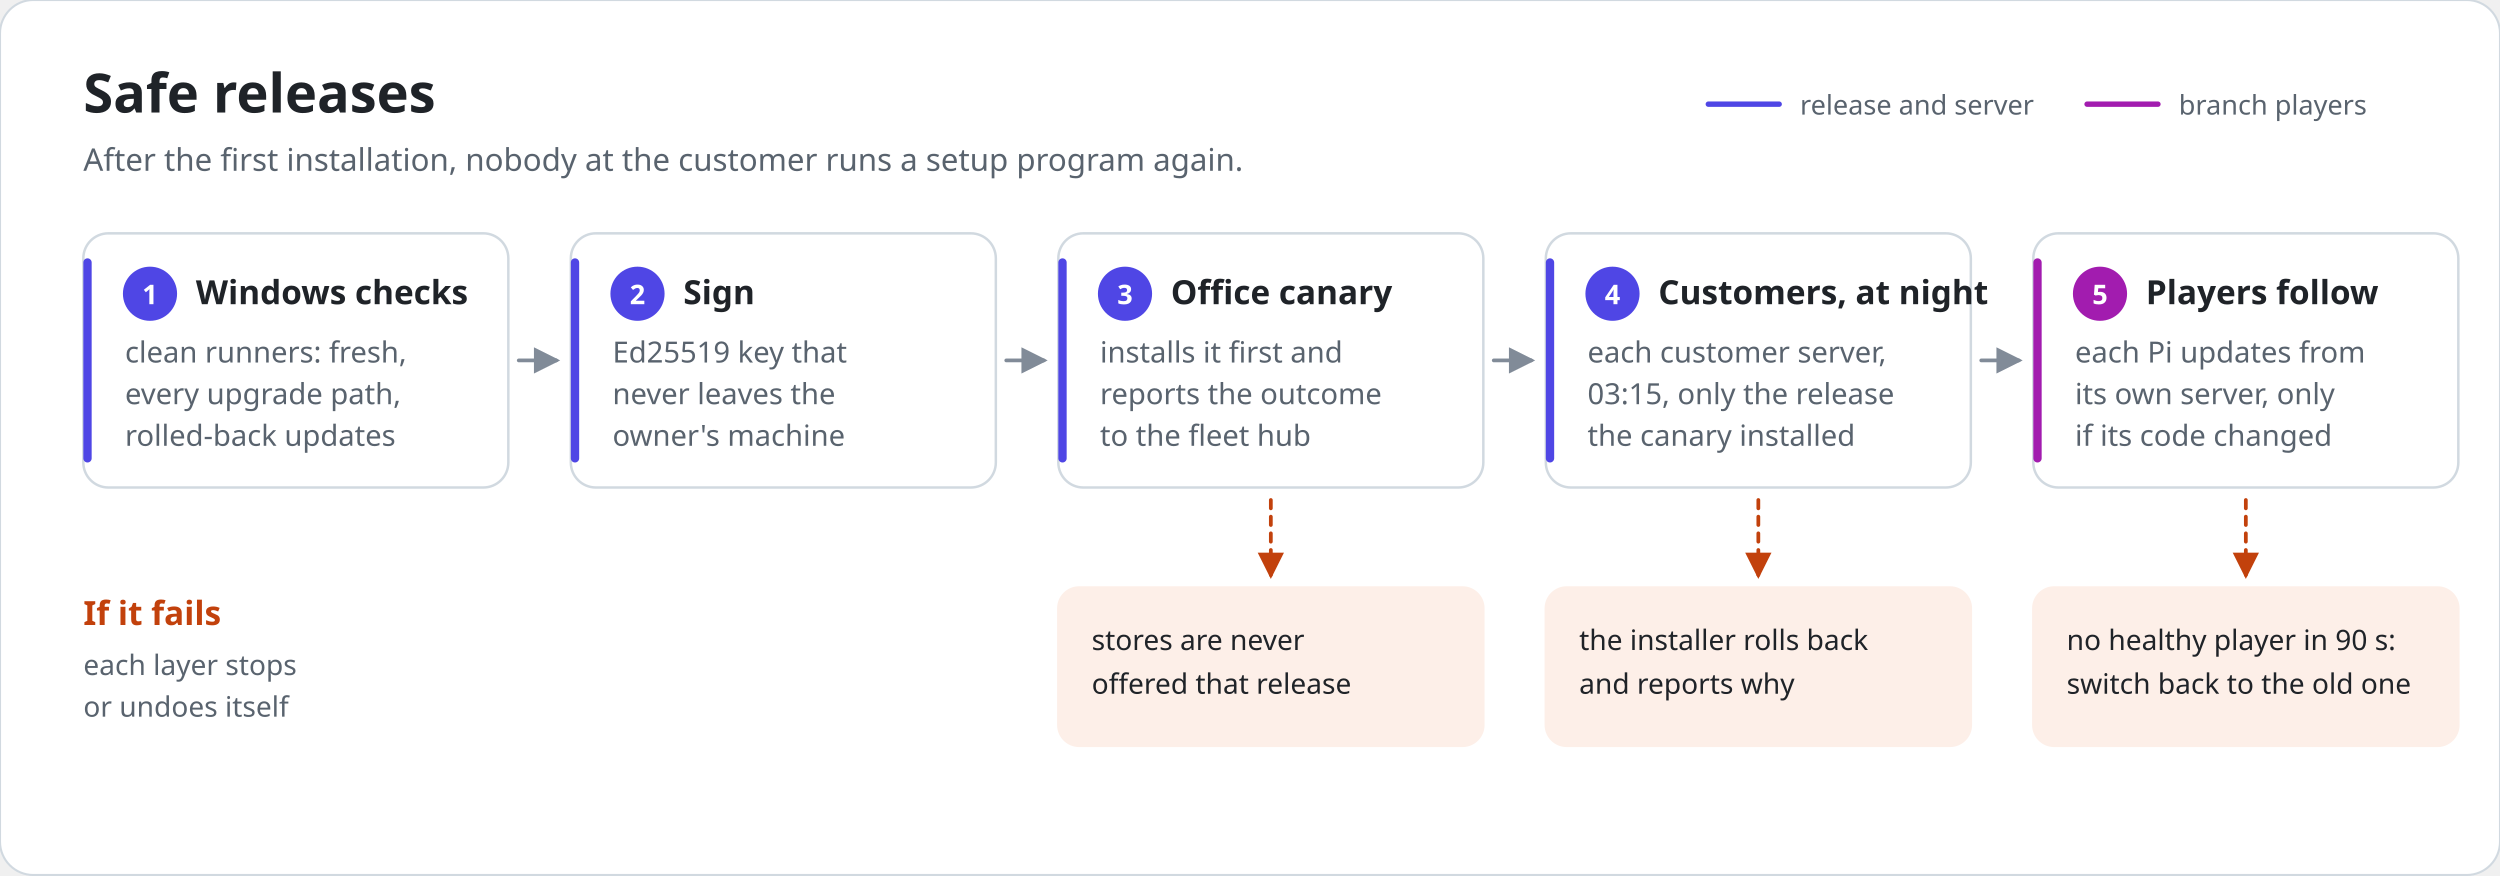
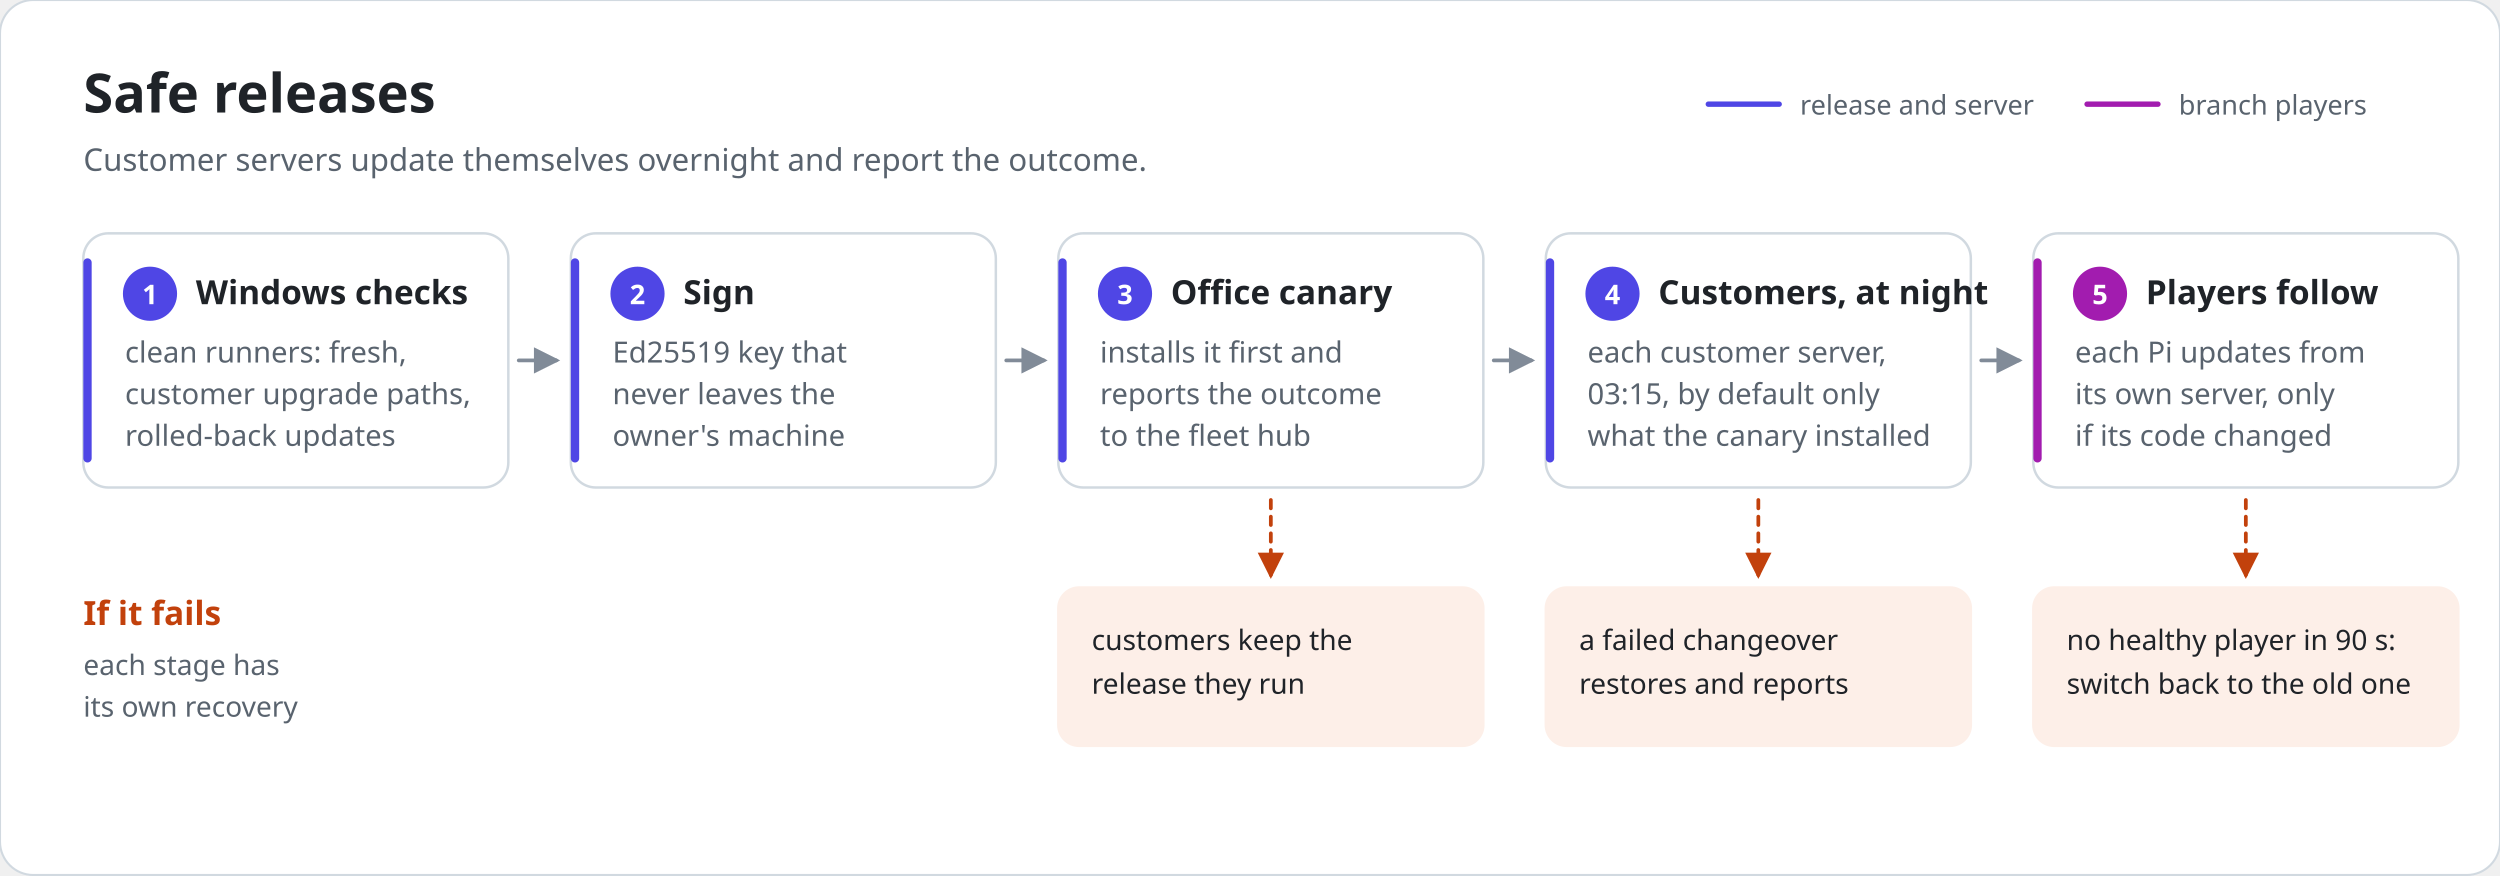
<svg xmlns="http://www.w3.org/2000/svg" width="1200" height="420" viewBox="0 0 1200 420" role="img" font-family="-apple-system, BlinkMacSystemFont, 'Segoe UI', 'Noto Sans', Helvetica, Arial, sans-serif">
  <defs>
    <marker id="h-arrow" viewBox="0 0 10 10" refX="8.5" refY="5" markerWidth="7" markerHeight="7" orient="auto-start-reverse">
      <path d="M0 0L10 5L0 10z" fill="#818b98" />
    </marker>
    <marker id="h-server" viewBox="0 0 10 10" refX="8.5" refY="5" markerWidth="7" markerHeight="7" orient="auto-start-reverse">
      <path d="M0 0L10 5L0 10z" fill="#4f46e5" />
    </marker>
    <marker id="h-pi" viewBox="0 0 10 10" refX="8.5" refY="5" markerWidth="7" markerHeight="7" orient="auto-start-reverse">
      <path d="M0 0L10 5L0 10z" fill="#a21caf" />
    </marker>
    <marker id="h-amber" viewBox="0 0 10 10" refX="8.5" refY="5" markerWidth="7" markerHeight="7" orient="auto-start-reverse">
      <path d="M0 0L10 5L0 10z" fill="#b45309" />
    </marker>
    <marker id="h-red" viewBox="0 0 10 10" refX="8.5" refY="5" markerWidth="7" markerHeight="7" orient="auto-start-reverse">
      <path d="M0 0L10 5L0 10z" fill="#c2410c" />
    </marker>
  </defs>
  <rect width="1200" height="420" rx="16" fill="#ffffff" stroke="#d1d9e0" />
  <text x="40" y="54" font-size="26" font-weight="700" fill="#1f2328" text-anchor="start">Safe releases</text>
-   <text x="40" y="82" font-size="15" font-weight="400" fill="#59636e" text-anchor="start">After the first installation, nobody at the customer runs a setup program again.</text>
+   <text x="40" y="82" font-size="15" font-weight="400" fill="#59636e" text-anchor="start">Customer servers update themselves overnight and report the outcome.</text>
  <path d="M820 50 H854" fill="none" stroke="#4f46e5" stroke-width="2.6" stroke-linecap="round" stroke-linejoin="round" />
  <text x="864" y="55" font-size="13" font-weight="400" fill="#59636e" text-anchor="start">release and server</text>
  <path d="M1001.8 50 H1035.8" fill="none" stroke="#a21caf" stroke-width="2.6" stroke-linecap="round" stroke-linejoin="round" />
  <text x="1045.8" y="55" font-size="13" font-weight="400" fill="#59636e" text-anchor="start">branch players</text>
  <rect x="40" y="112" width="204" height="122" rx="12" fill="#ffffff" stroke="#d1d9e0" stroke-width="1.2" />
  <rect x="40" y="124" width="4" height="98" rx="2" fill="#4f46e5" />
  <circle cx="72" cy="141" r="13" fill="#4f46e5" />
  <text x="72" y="146" font-size="13" font-weight="700" fill="#ffffff" text-anchor="middle">1</text>
  <text x="94" y="146" font-size="16" font-weight="650" fill="#1f2328" text-anchor="start">Windows checks</text>
  <text x="60" y="174" font-size="14" font-weight="400" fill="#59636e" text-anchor="start">clean runners: fresh,</text>
-   <text x="60" y="194" font-size="14" font-weight="400" fill="#59636e" text-anchor="start">every upgrade path,</text>
+   <text x="60" y="194" font-size="14" font-weight="400" fill="#59636e" text-anchor="start">customer upgrade paths,</text>
  <text x="60" y="214" font-size="14" font-weight="400" fill="#59636e" text-anchor="start">rolled-back updates</text>
  <path d="M249 173 H267" fill="none" stroke="#818b98" stroke-width="1.8" stroke-linecap="round" stroke-linejoin="round" marker-end="url(#h-arrow)" />
  <rect x="274" y="112" width="204" height="122" rx="12" fill="#ffffff" stroke="#d1d9e0" stroke-width="1.2" />
  <rect x="274" y="124" width="4" height="98" rx="2" fill="#4f46e5" />
  <circle cx="306" cy="141" r="13" fill="#4f46e5" />
  <text x="306" y="146" font-size="13" font-weight="700" fill="#ffffff" text-anchor="middle">2</text>
  <text x="328" y="146" font-size="16" font-weight="650" fill="#1f2328" text-anchor="start">Sign</text>
  <text x="294" y="174" font-size="14" font-weight="400" fill="#59636e" text-anchor="start">Ed25519 key that</text>
  <text x="294" y="194" font-size="14" font-weight="400" fill="#59636e" text-anchor="start">never leaves the</text>
  <text x="294" y="214" font-size="14" font-weight="400" fill="#59636e" text-anchor="start">owner's machine</text>
  <path d="M483 173 H501" fill="none" stroke="#818b98" stroke-width="1.8" stroke-linecap="round" stroke-linejoin="round" marker-end="url(#h-arrow)" />
  <rect x="508" y="112" width="204" height="122" rx="12" fill="#ffffff" stroke="#d1d9e0" stroke-width="1.2" />
  <rect x="508" y="124" width="4" height="98" rx="2" fill="#4f46e5" />
  <circle cx="540" cy="141" r="13" fill="#4f46e5" />
  <text x="540" y="146" font-size="13" font-weight="700" fill="#ffffff" text-anchor="middle">3</text>
  <text x="562" y="146" font-size="16" font-weight="650" fill="#1f2328" text-anchor="start">Office canary</text>
  <text x="528" y="174" font-size="14" font-weight="400" fill="#59636e" text-anchor="start">installs it first and</text>
  <text x="528" y="194" font-size="14" font-weight="400" fill="#59636e" text-anchor="start">reports the outcome</text>
  <text x="528" y="214" font-size="14" font-weight="400" fill="#59636e" text-anchor="start">to the fleet hub</text>
  <path d="M717 173 H735" fill="none" stroke="#818b98" stroke-width="1.8" stroke-linecap="round" stroke-linejoin="round" marker-end="url(#h-arrow)" />
  <rect x="742" y="112" width="204" height="122" rx="12" fill="#ffffff" stroke="#d1d9e0" stroke-width="1.2" />
  <rect x="742" y="124" width="4" height="98" rx="2" fill="#4f46e5" />
  <circle cx="774" cy="141" r="13" fill="#4f46e5" />
  <text x="774" y="146" font-size="13" font-weight="700" fill="#ffffff" text-anchor="middle">4</text>
  <text x="796" y="146" font-size="16" font-weight="650" fill="#1f2328" text-anchor="start">Customers, at night</text>
  <text x="762" y="174" font-size="14" font-weight="400" fill="#59636e" text-anchor="start">each customer server,</text>
-   <text x="762" y="194" font-size="14" font-weight="400" fill="#59636e" text-anchor="start">03:15, only the release</text>
-   <text x="762" y="214" font-size="14" font-weight="400" fill="#59636e" text-anchor="start">the canary installed</text>
+   <text x="762" y="194" font-size="14" font-weight="400" fill="#59636e" text-anchor="start">03:15, by default only</text>
+   <text x="762" y="214" font-size="14" font-weight="400" fill="#59636e" text-anchor="start">what the canary installed</text>
  <path d="M951 173 H969" fill="none" stroke="#818b98" stroke-width="1.8" stroke-linecap="round" stroke-linejoin="round" marker-end="url(#h-arrow)" />
  <rect x="976" y="112" width="204" height="122" rx="12" fill="#ffffff" stroke="#d1d9e0" stroke-width="1.2" />
  <rect x="976" y="124" width="4" height="98" rx="2" fill="#a21caf" />
  <circle cx="1008" cy="141" r="13" fill="#a21caf" />
  <text x="1008" y="146" font-size="13" font-weight="700" fill="#ffffff" text-anchor="middle">5</text>
  <text x="1030" y="146" font-size="16" font-weight="650" fill="#1f2328" text-anchor="start">Players follow</text>
  <text x="996" y="174" font-size="14" font-weight="400" fill="#59636e" text-anchor="start">each Pi updates from</text>
  <text x="996" y="194" font-size="14" font-weight="400" fill="#59636e" text-anchor="start">its own server, only</text>
  <text x="996" y="214" font-size="14" font-weight="400" fill="#59636e" text-anchor="start">if its code changed</text>
  <text x="40" y="300" font-size="16" font-weight="650" fill="#c2410c" text-anchor="start">If it fails</text>
-   <text x="40" y="324" font-size="13.5" font-weight="400" fill="#59636e" text-anchor="start">each layer stops</text>
-   <text x="40" y="344" font-size="13.5" font-weight="400" fill="#59636e" text-anchor="start">or undoes itself</text>
+   <text x="40" y="324" font-size="13.5" font-weight="400" fill="#59636e" text-anchor="start">each stage has</text>
+   <text x="40" y="344" font-size="13.5" font-weight="400" fill="#59636e" text-anchor="start">its own recovery</text>
  <path d="M610.0 240 V276" fill="none" stroke="#c2410c" stroke-width="1.8" stroke-linecap="round" stroke-linejoin="round" stroke-dasharray="4 4" marker-end="url(#h-red)" />
  <rect x="508" y="282" width="204" height="76" rx="10" fill="#fdefe8" stroke="#fdefe8" stroke-width="1.2" />
-   <text x="524" y="312" font-size="13.5" font-weight="400" fill="#1f2328" text-anchor="start">stores are never</text>
-   <text x="524" y="333" font-size="13.5" font-weight="400" fill="#1f2328" text-anchor="start">offered that release</text>
+   <text x="524" y="312" font-size="13.5" font-weight="400" fill="#1f2328" text-anchor="start">customers keep the</text>
+   <text x="524" y="333" font-size="13.5" font-weight="400" fill="#1f2328" text-anchor="start">release they run</text>
  <path d="M844.0 240 V276" fill="none" stroke="#c2410c" stroke-width="1.8" stroke-linecap="round" stroke-linejoin="round" stroke-dasharray="4 4" marker-end="url(#h-red)" />
  <rect x="742" y="282" width="204" height="76" rx="10" fill="#fdefe8" stroke="#fdefe8" stroke-width="1.2" />
-   <text x="758" y="312" font-size="13.5" font-weight="400" fill="#1f2328" text-anchor="start">the installer rolls back</text>
-   <text x="758" y="333" font-size="13.5" font-weight="400" fill="#1f2328" text-anchor="start">and reports why</text>
+   <text x="758" y="312" font-size="13.5" font-weight="400" fill="#1f2328" text-anchor="start">a failed changeover</text>
+   <text x="758" y="333" font-size="13.5" font-weight="400" fill="#1f2328" text-anchor="start">restores and reports</text>
  <path d="M1078.0 240 V276" fill="none" stroke="#c2410c" stroke-width="1.8" stroke-linecap="round" stroke-linejoin="round" stroke-dasharray="4 4" marker-end="url(#h-red)" />
  <rect x="976" y="282" width="204" height="76" rx="10" fill="#fdefe8" stroke="#fdefe8" stroke-width="1.2" />
  <text x="992" y="312" font-size="13.5" font-weight="400" fill="#1f2328" text-anchor="start">no healthy player in 90 s:</text>
  <text x="992" y="333" font-size="13.5" font-weight="400" fill="#1f2328" text-anchor="start">switch back to the old one</text>
</svg>
